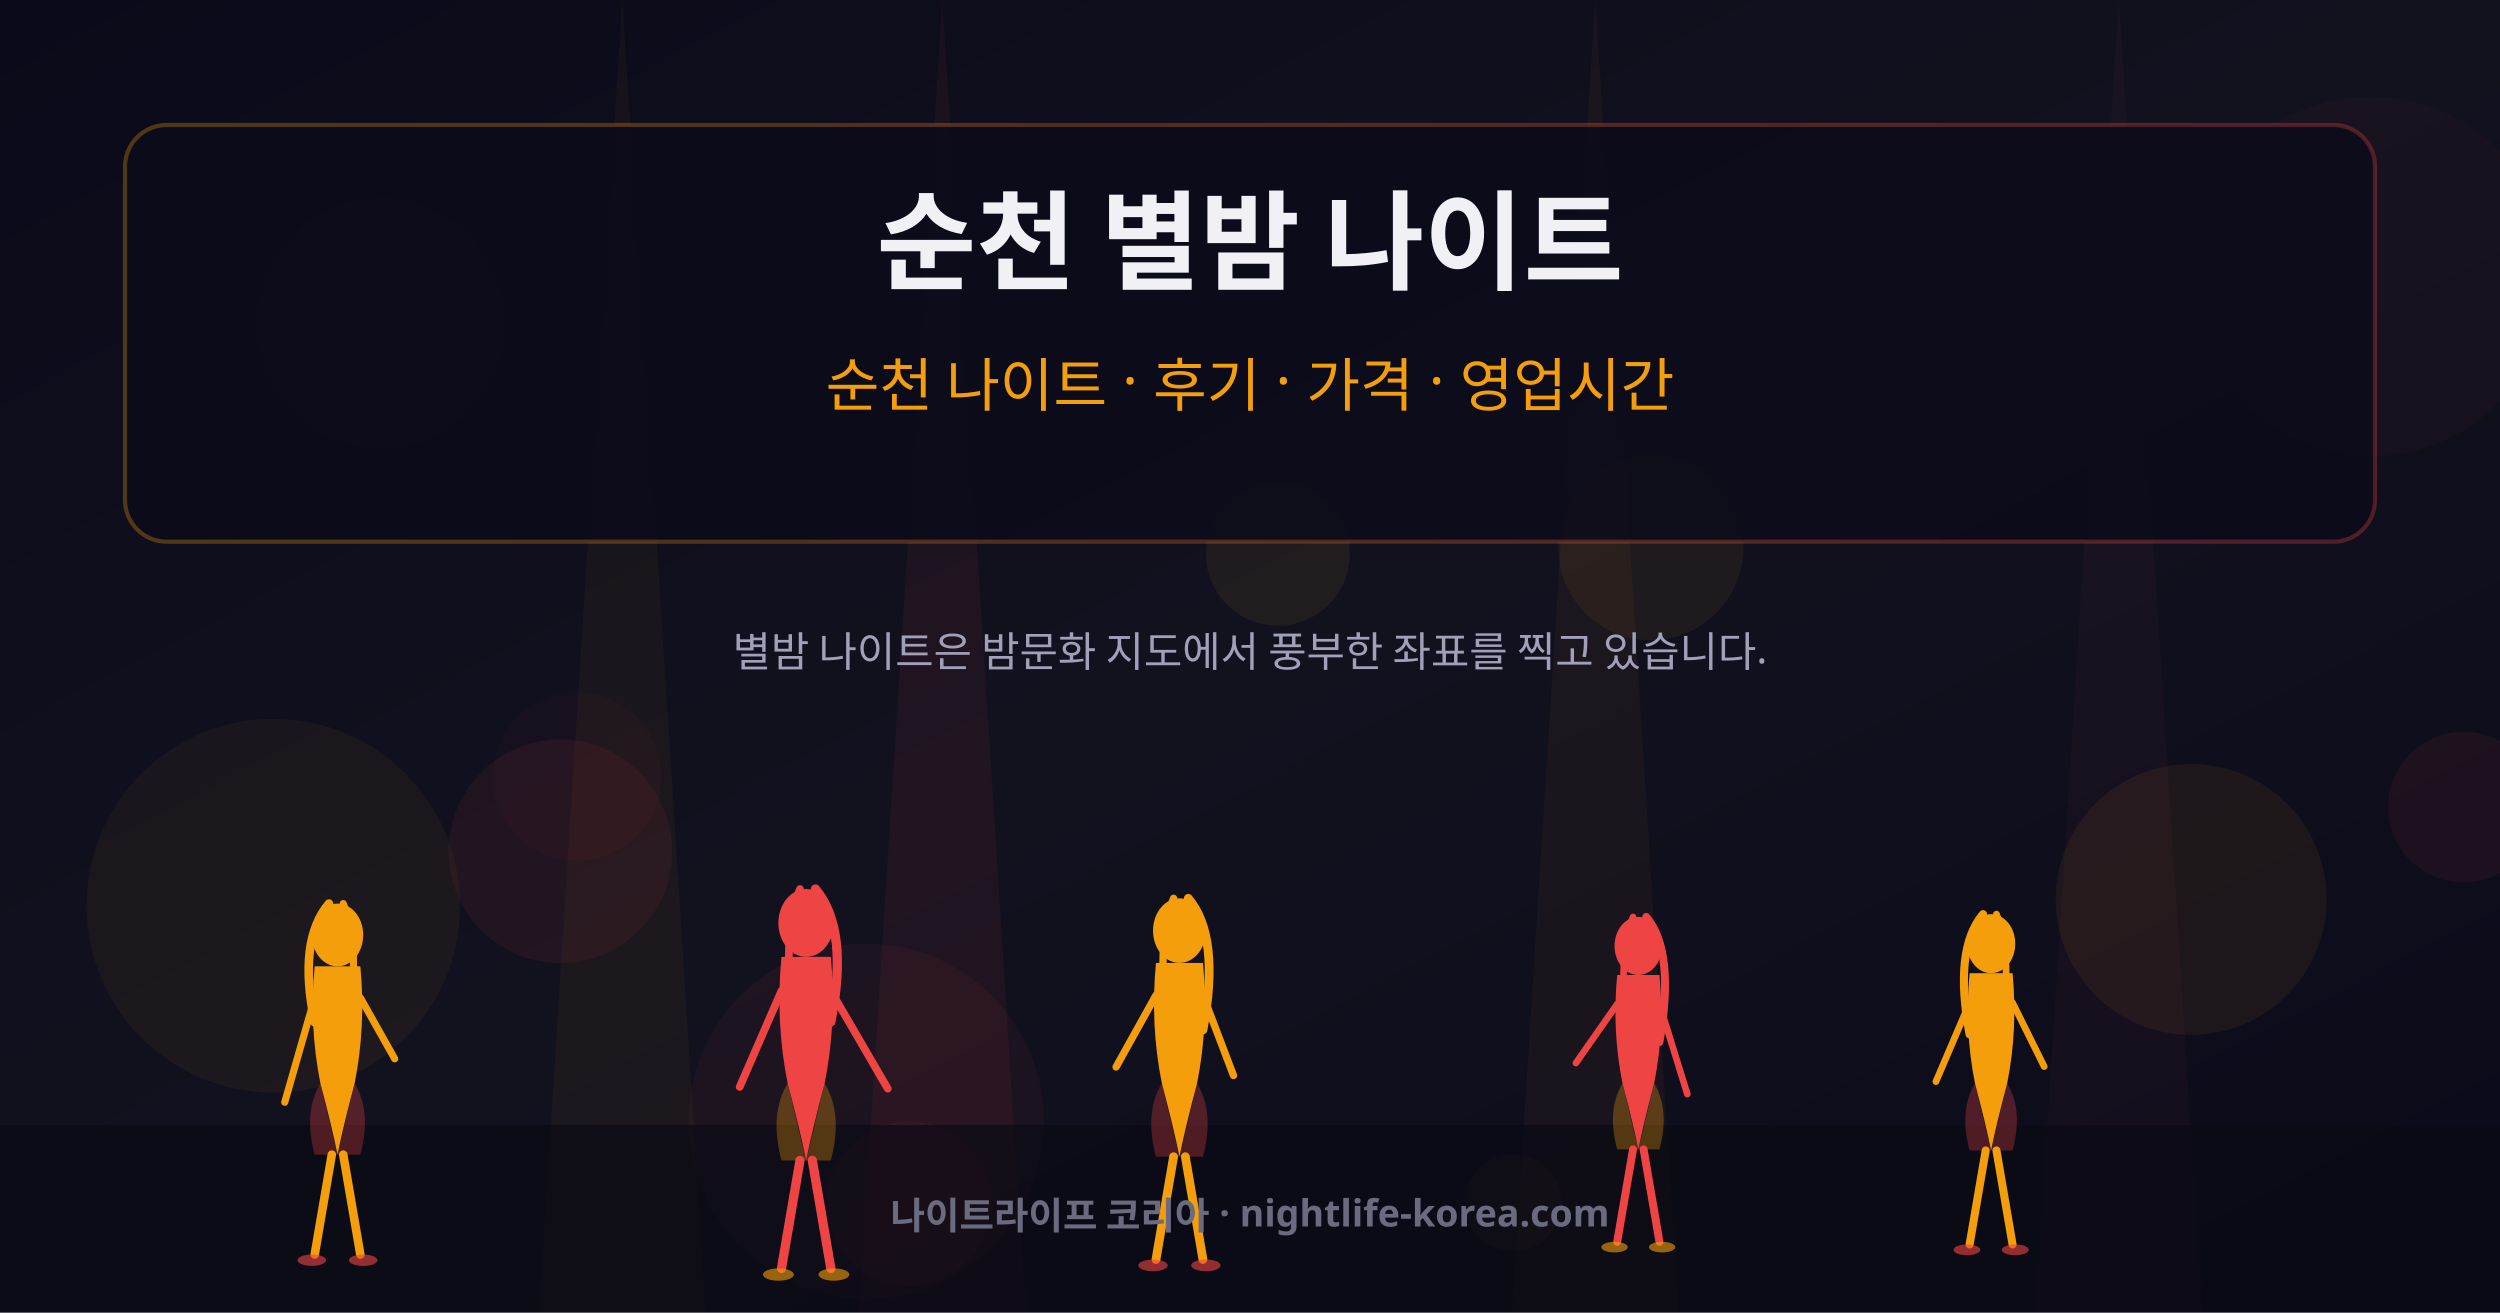
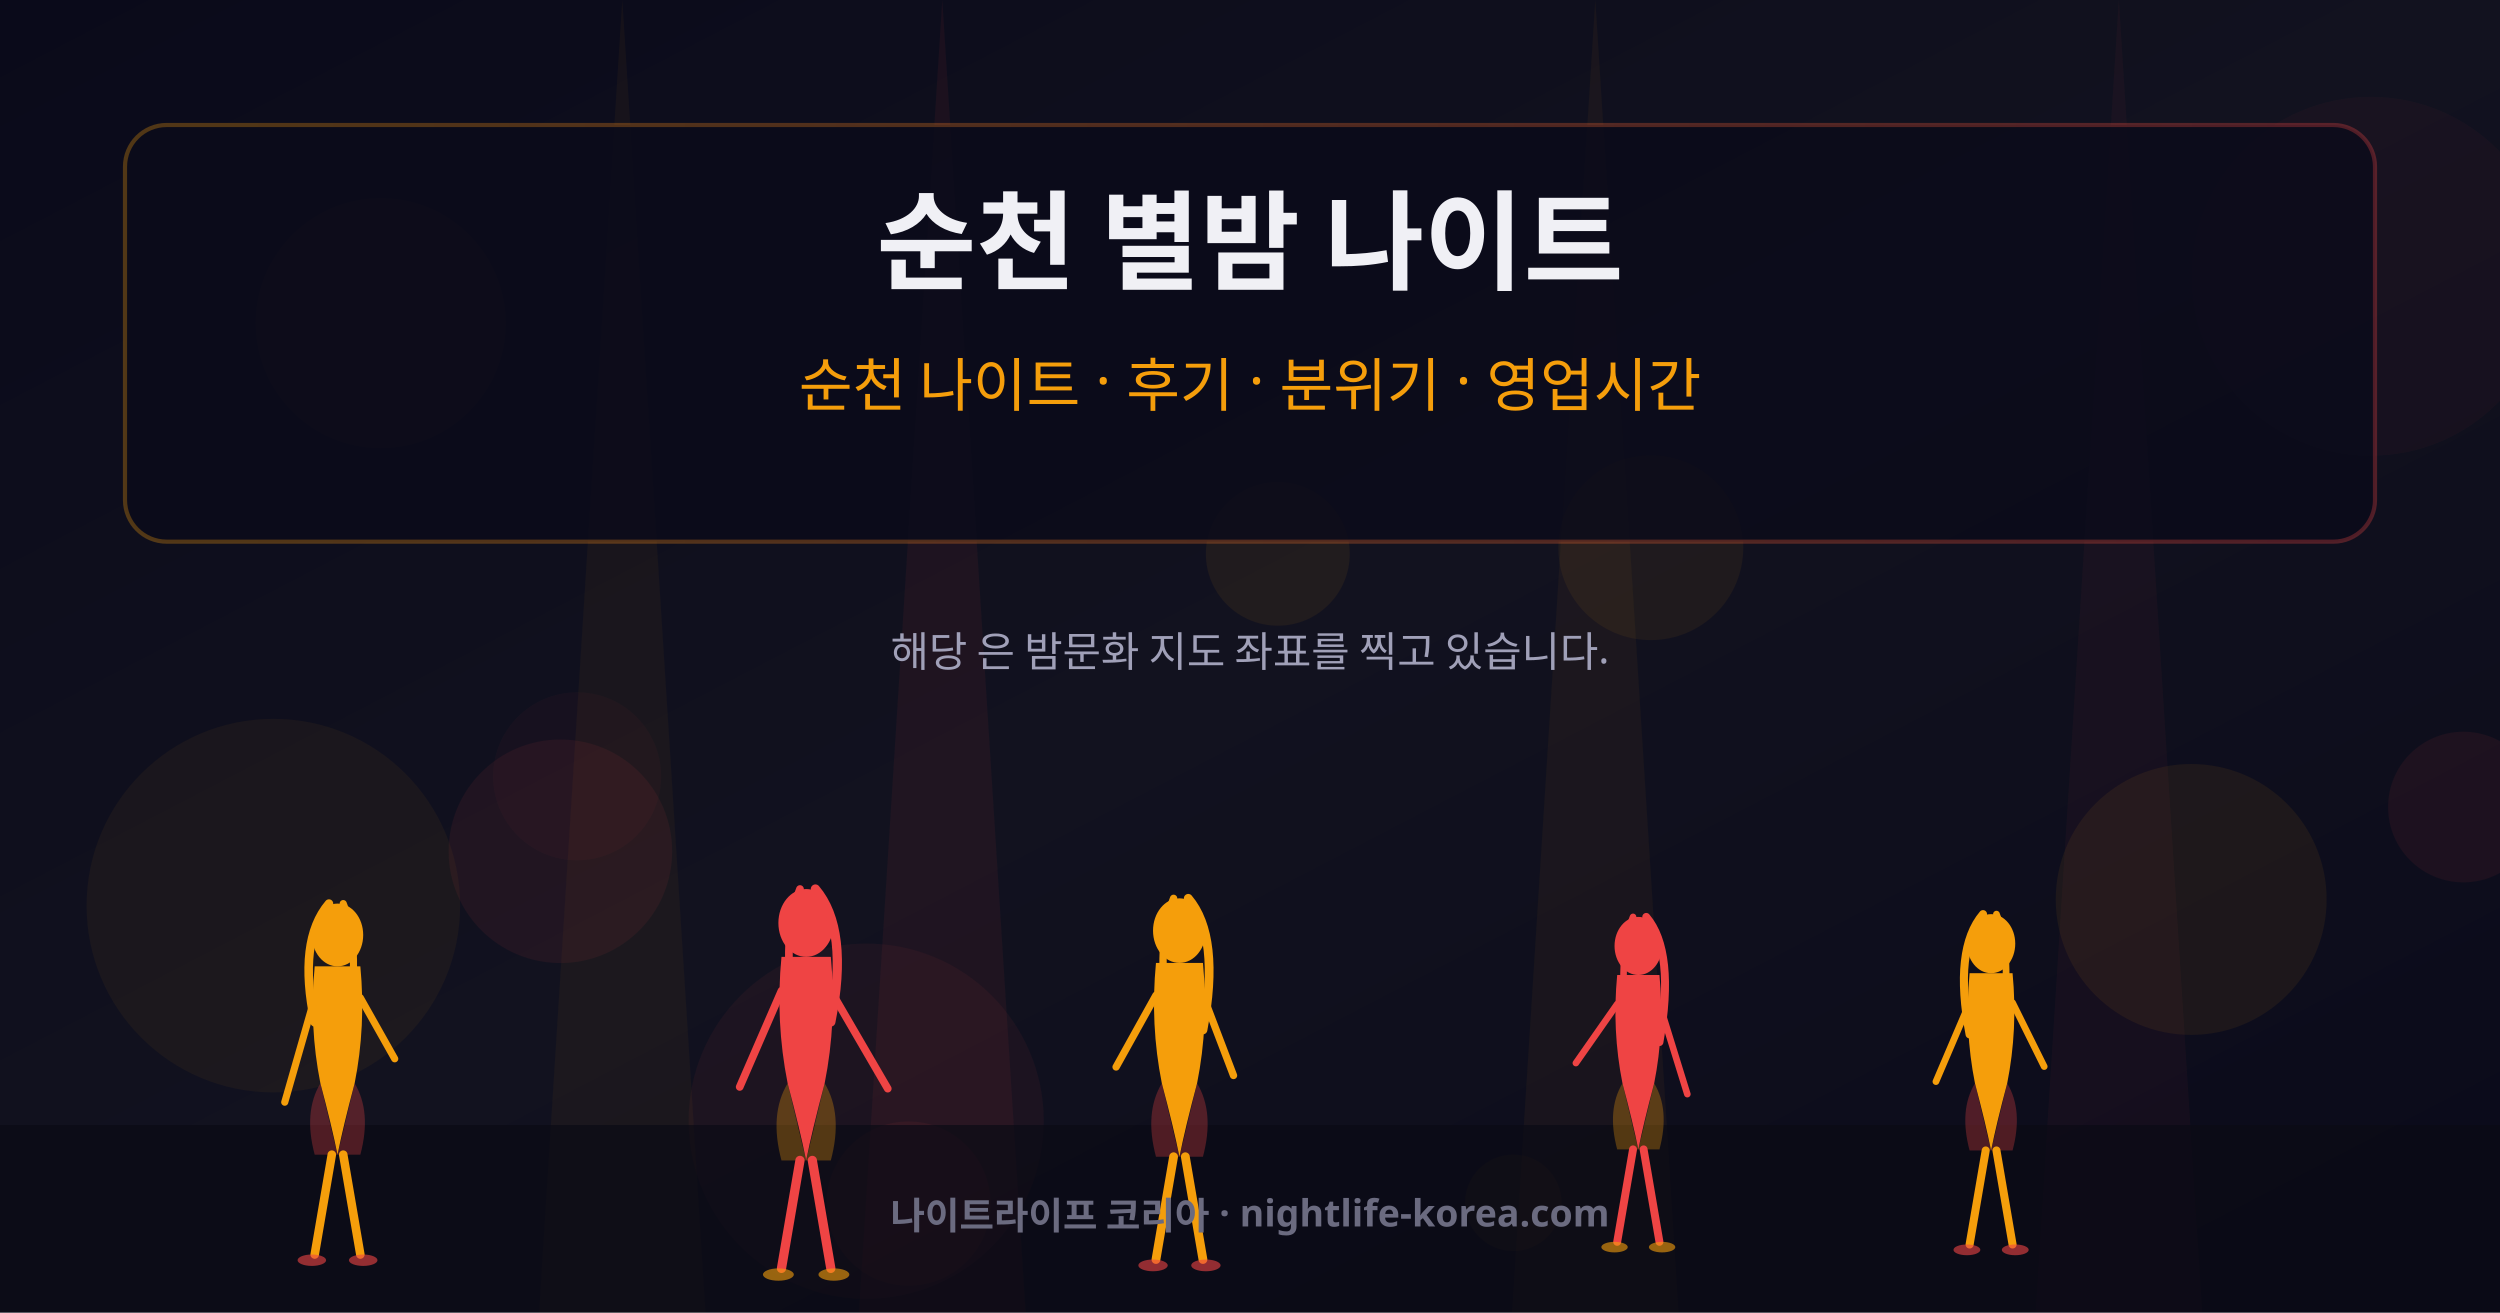
<svg xmlns="http://www.w3.org/2000/svg" viewBox="0 0 1200 630" width="1200" height="630">
  <defs>
    <linearGradient id="ogbg" x1="0%" y1="0%" x2="100%" y2="100%">
      <stop offset="0%" style="stop-color:#0a0a1a" />
      <stop offset="50%" style="stop-color:#12121f" />
      <stop offset="100%" style="stop-color:#0a0a1a" />
    </linearGradient>
    <linearGradient id="ogtxt" x1="0%" y1="0%" x2="100%" y2="0%">
      <stop offset="0%" style="stop-color:#f59e0b" />
      <stop offset="100%" style="stop-color:#ef4444" />
    </linearGradient>
  </defs>
  <rect width="1200" height="630" fill="url(#ogbg)" />
  <polygon points="298.709,0 258.709,630 338.709,630" fill="#f59e0b" opacity="0.046" />
  <polygon points="452.302,0 412.302,630 492.302,630" fill="#ef4444" opacity="0.063" />
  <polygon points="765.745,0 725.745,630 805.745,630" fill="#f59e0b" opacity="0.049" />
  <polygon points="1017.045,0 977.045,630 1057.045,630" fill="#ef4444" opacity="0.043" />
  <circle cx="1182.431" cy="387.383" r="36.156" fill="#ef4444" opacity="0.073" />
  <circle cx="182.735" cy="155.079" r="60.046" fill="#f59e0b" opacity="0.06" />
  <circle cx="277.031" cy="372.626" r="40.311" fill="#ef4444" opacity="0.039" />
  <circle cx="131.214" cy="434.705" r="89.639" fill="#f59e0b" opacity="0.052" />
  <circle cx="1051.769" cy="431.736" r="65.004" fill="#f59e0b" opacity="0.073" />
  <circle cx="268.985" cy="408.62" r="53.651" fill="#ef4444" opacity="0.072" />
  <circle cx="415.768" cy="538.163" r="85.251" fill="#ef4444" opacity="0.055" />
  <circle cx="436.086" cy="577.7" r="39.386" fill="#ef4444" opacity="0.066" />
  <circle cx="792.388" cy="262.869" r="44.38" fill="#f59e0b" opacity="0.065" />
  <circle cx="613.348" cy="265.801" r="34.537" fill="#f59e0b" opacity="0.069" />
  <circle cx="726.353" cy="577.354" r="23.161" fill="#f59e0b" opacity="0.057" />
  <circle cx="1137.952" cy="132.614" r="86.113" fill="#ef4444" opacity="0.037" />
  <rect x="0" y="540" width="1200" height="90" fill="#0a0a14" opacity="0.7" />
  <g transform="translate(162.0086,520) scale(1.369432)">
    <ellipse cx="0" cy="-52" rx="9" ry="11" fill="#f59e0b" />
    <path d="M-3,-63 Q-14,-50 -8,-21.376" stroke="#f59e0b" stroke-width="3" fill="none" stroke-linecap="round" />
    <path d="M2,-63 Q8,-48 4,-24.376" stroke="#f59e0b" stroke-width="2.5" fill="none" stroke-linecap="round" />
    <path d="M-8,-41 Q-10,-20 -6,0 Q-2,15 0,25 Q2,15 6,0 Q10,-20 8,-41 Z" fill="#f59e0b" />
    <path d="M-6,0 Q-12,10 -8,25 L0,25 Z" fill="#ef4444" opacity="0.3" />
    <path d="M6,0 Q12,10 8,25 L0,25 Z" fill="#ef4444" opacity="0.3" />
    <line x1="-2" y1="25" x2="-8" y2="60" stroke="#f59e0b" stroke-width="3" stroke-linecap="round" />
    <line x1="2" y1="25" x2="8" y2="60" stroke="#f59e0b" stroke-width="3" stroke-linecap="round" />
    <ellipse cx="-9" cy="62" rx="5" ry="2" fill="#ef4444" opacity="0.6" />
    <ellipse cx="9" cy="62" rx="5" ry="2" fill="#ef4444" opacity="0.6" />
    <line x1="-8" y1="-30" x2="-18.5" y2="6.615" stroke="#f59e0b" stroke-width="2.5" stroke-linecap="round" />
    <line x1="8" y1="-30" x2="20.048" y2="-8.602" stroke="#f59e0b" stroke-width="2.5" stroke-linecap="round" />
  </g>
  <g transform="translate(386.9496,520) scale(1.480403)">
    <ellipse cx="0" cy="-52" rx="9" ry="11" fill="#ef4444" />
    <path d="M3,-63 Q14,-50 8,-19.906" stroke="#ef4444" stroke-width="3" fill="none" stroke-linecap="round" />
    <path d="M-2,-63 Q-8,-48 -4,-22.906" stroke="#ef4444" stroke-width="2.5" fill="none" stroke-linecap="round" />
    <path d="M-8,-41 Q-10,-20 -6,0 Q-2,15 0,25 Q2,15 6,0 Q10,-20 8,-41 Z" fill="#ef4444" />
    <path d="M-6,0 Q-12,10 -8,25 L0,25 Z" fill="#f59e0b" opacity="0.3" />
    <path d="M6,0 Q12,10 8,25 L0,25 Z" fill="#f59e0b" opacity="0.3" />
    <line x1="-2" y1="25" x2="-8" y2="60" stroke="#ef4444" stroke-width="3" stroke-linecap="round" />
    <line x1="2" y1="25" x2="8" y2="60" stroke="#ef4444" stroke-width="3" stroke-linecap="round" />
    <ellipse cx="-9" cy="62" rx="5" ry="2" fill="#f59e0b" opacity="0.6" />
    <ellipse cx="9" cy="62" rx="5" ry="2" fill="#f59e0b" opacity="0.6" />
    <line x1="-8" y1="-30" x2="-21.541" y2="1.164" stroke="#ef4444" stroke-width="2.5" stroke-linecap="round" />
    <line x1="8" y1="-30" x2="26.457" y2="1.719" stroke="#ef4444" stroke-width="2.5" stroke-linecap="round" />
  </g>
  <g transform="translate(566.1384,520) scale(1.409471)">
    <ellipse cx="0" cy="-52" rx="9" ry="11" fill="#f59e0b" />
    <path d="M3,-63 Q14,-50 8,-18.184" stroke="#f59e0b" stroke-width="3" fill="none" stroke-linecap="round" />
    <path d="M-2,-63 Q-8,-48 -4,-21.184" stroke="#f59e0b" stroke-width="2.5" fill="none" stroke-linecap="round" />
    <path d="M-8,-41 Q-10,-20 -6,0 Q-2,15 0,25 Q2,15 6,0 Q10,-20 8,-41 Z" fill="#f59e0b" />
    <path d="M-6,0 Q-12,10 -8,25 L0,25 Z" fill="#ef4444" opacity="0.3" />
    <path d="M6,0 Q12,10 8,25 L0,25 Z" fill="#ef4444" opacity="0.3" />
    <line x1="-2" y1="25" x2="-8" y2="60" stroke="#f59e0b" stroke-width="3" stroke-linecap="round" />
    <line x1="2" y1="25" x2="8" y2="60" stroke="#f59e0b" stroke-width="3" stroke-linecap="round" />
    <ellipse cx="-9" cy="62" rx="5" ry="2" fill="#ef4444" opacity="0.6" />
    <ellipse cx="9" cy="62" rx="5" ry="2" fill="#ef4444" opacity="0.6" />
    <line x1="-8" y1="-30" x2="-21.578" y2="-5.575" stroke="#f59e0b" stroke-width="2.5" stroke-linecap="round" />
    <line x1="8" y1="-30" x2="18.408" y2="-2.674" stroke="#f59e0b" stroke-width="2.5" stroke-linecap="round" />
  </g>
  <g transform="translate(786.3933,520) scale(1.268043)">
    <ellipse cx="0" cy="-52" rx="9" ry="11" fill="#ef4444" />
    <path d="M3,-63 Q14,-50 8,-15.614" stroke="#ef4444" stroke-width="3" fill="none" stroke-linecap="round" />
    <path d="M-2,-63 Q-8,-48 -4,-18.614" stroke="#ef4444" stroke-width="2.5" fill="none" stroke-linecap="round" />
    <path d="M-8,-41 Q-10,-20 -6,0 Q-2,15 0,25 Q2,15 6,0 Q10,-20 8,-41 Z" fill="#ef4444" />
    <path d="M-6,0 Q-12,10 -8,25 L0,25 Z" fill="#f59e0b" opacity="0.3" />
    <path d="M6,0 Q12,10 8,25 L0,25 Z" fill="#f59e0b" opacity="0.3" />
    <line x1="-2" y1="25" x2="-8" y2="60" stroke="#ef4444" stroke-width="3" stroke-linecap="round" />
    <line x1="2" y1="25" x2="8" y2="60" stroke="#ef4444" stroke-width="3" stroke-linecap="round" />
    <ellipse cx="-9" cy="62" rx="5" ry="2" fill="#f59e0b" opacity="0.6" />
    <ellipse cx="9" cy="62" rx="5" ry="2" fill="#f59e0b" opacity="0.6" />
    <line x1="-8" y1="-30" x2="-23.633" y2="-7.672" stroke="#ef4444" stroke-width="2.5" stroke-linecap="round" />
    <line x1="8" y1="-30" x2="18.555" y2="4.087" stroke="#ef4444" stroke-width="2.5" stroke-linecap="round" />
  </g>
  <g transform="translate(955.7179,520) scale(1.289134)">
    <ellipse cx="0" cy="-52" rx="9" ry="11" fill="#f59e0b" />
    <path d="M-3,-63 Q-14,-50 -8,-18.219" stroke="#f59e0b" stroke-width="3" fill="none" stroke-linecap="round" />
    <path d="M2,-63 Q8,-48 4,-21.219" stroke="#f59e0b" stroke-width="2.5" fill="none" stroke-linecap="round" />
    <path d="M-8,-41 Q-10,-20 -6,0 Q-2,15 0,25 Q2,15 6,0 Q10,-20 8,-41 Z" fill="#f59e0b" />
    <path d="M-6,0 Q-12,10 -8,25 L0,25 Z" fill="#ef4444" opacity="0.3" />
    <path d="M6,0 Q12,10 8,25 L0,25 Z" fill="#ef4444" opacity="0.3" />
    <line x1="-2" y1="25" x2="-8" y2="60" stroke="#f59e0b" stroke-width="3" stroke-linecap="round" />
    <line x1="2" y1="25" x2="8" y2="60" stroke="#f59e0b" stroke-width="3" stroke-linecap="round" />
    <ellipse cx="-9" cy="62" rx="5" ry="2" fill="#ef4444" opacity="0.6" />
    <ellipse cx="9" cy="62" rx="5" ry="2" fill="#ef4444" opacity="0.6" />
    <line x1="-8" y1="-30" x2="-20.538" y2="-0.646" stroke="#f59e0b" stroke-width="2.5" stroke-linecap="round" />
    <line x1="8" y1="-30" x2="19.776" y2="-6.246" stroke="#f59e0b" stroke-width="2.5" stroke-linecap="round" />
  </g>
  <rect x="60" y="60" width="1080" height="200" rx="20" fill="#0a0a1a" opacity="0.85" />
  <rect x="60" y="60" width="1080" height="200" rx="20" fill="none" stroke="url(#ogtxt)" stroke-width="2" opacity="0.3" />
  <text x="600" y="135" text-anchor="middle" font-family="'Noto Sans KR',sans-serif" font-size="52" font-weight="800" fill="#f0f0f5">순천 별밤 나이트</text>
-   <text x="600" y="195" text-anchor="middle" font-family="'Noto Sans KR',sans-serif" font-size="28" font-weight="500" fill="#f59e0b">순천 나이트 · 후기 · 가격 · 영업시간</text>
+   <text x="600" y="195" text-anchor="middle" font-family="'Noto Sans KR',sans-serif" font-size="28" font-weight="500" fill="#f59e0b">순천 나이트 · 후기 · 분위기 · 영업시간</text>
  <rect x="60" y="290" width="auto" height="40" rx="20" fill="#f59e0b" opacity="0.15" />
-   <text x="600" y="320" text-anchor="middle" font-family="'Noto Sans KR',sans-serif" font-size="20" fill="#a0a0b8">별밤 나이트은 밤문화 지도에서 풍부한 좌표를 찍고 있습니다.</text>
+   <text x="600" y="320" text-anchor="middle" font-family="'Noto Sans KR',sans-serif" font-size="20" fill="#a0a0b8">해당 은 밤문화 지도 좌표를 찍고 있습니다.</text>
  <text x="600" y="590" text-anchor="middle" font-family="'Noto Sans KR',sans-serif" font-size="18" font-weight="600" fill="#6b6b80">나이트라이프 코리아 · nightlife-korea.com</text>
</svg>
